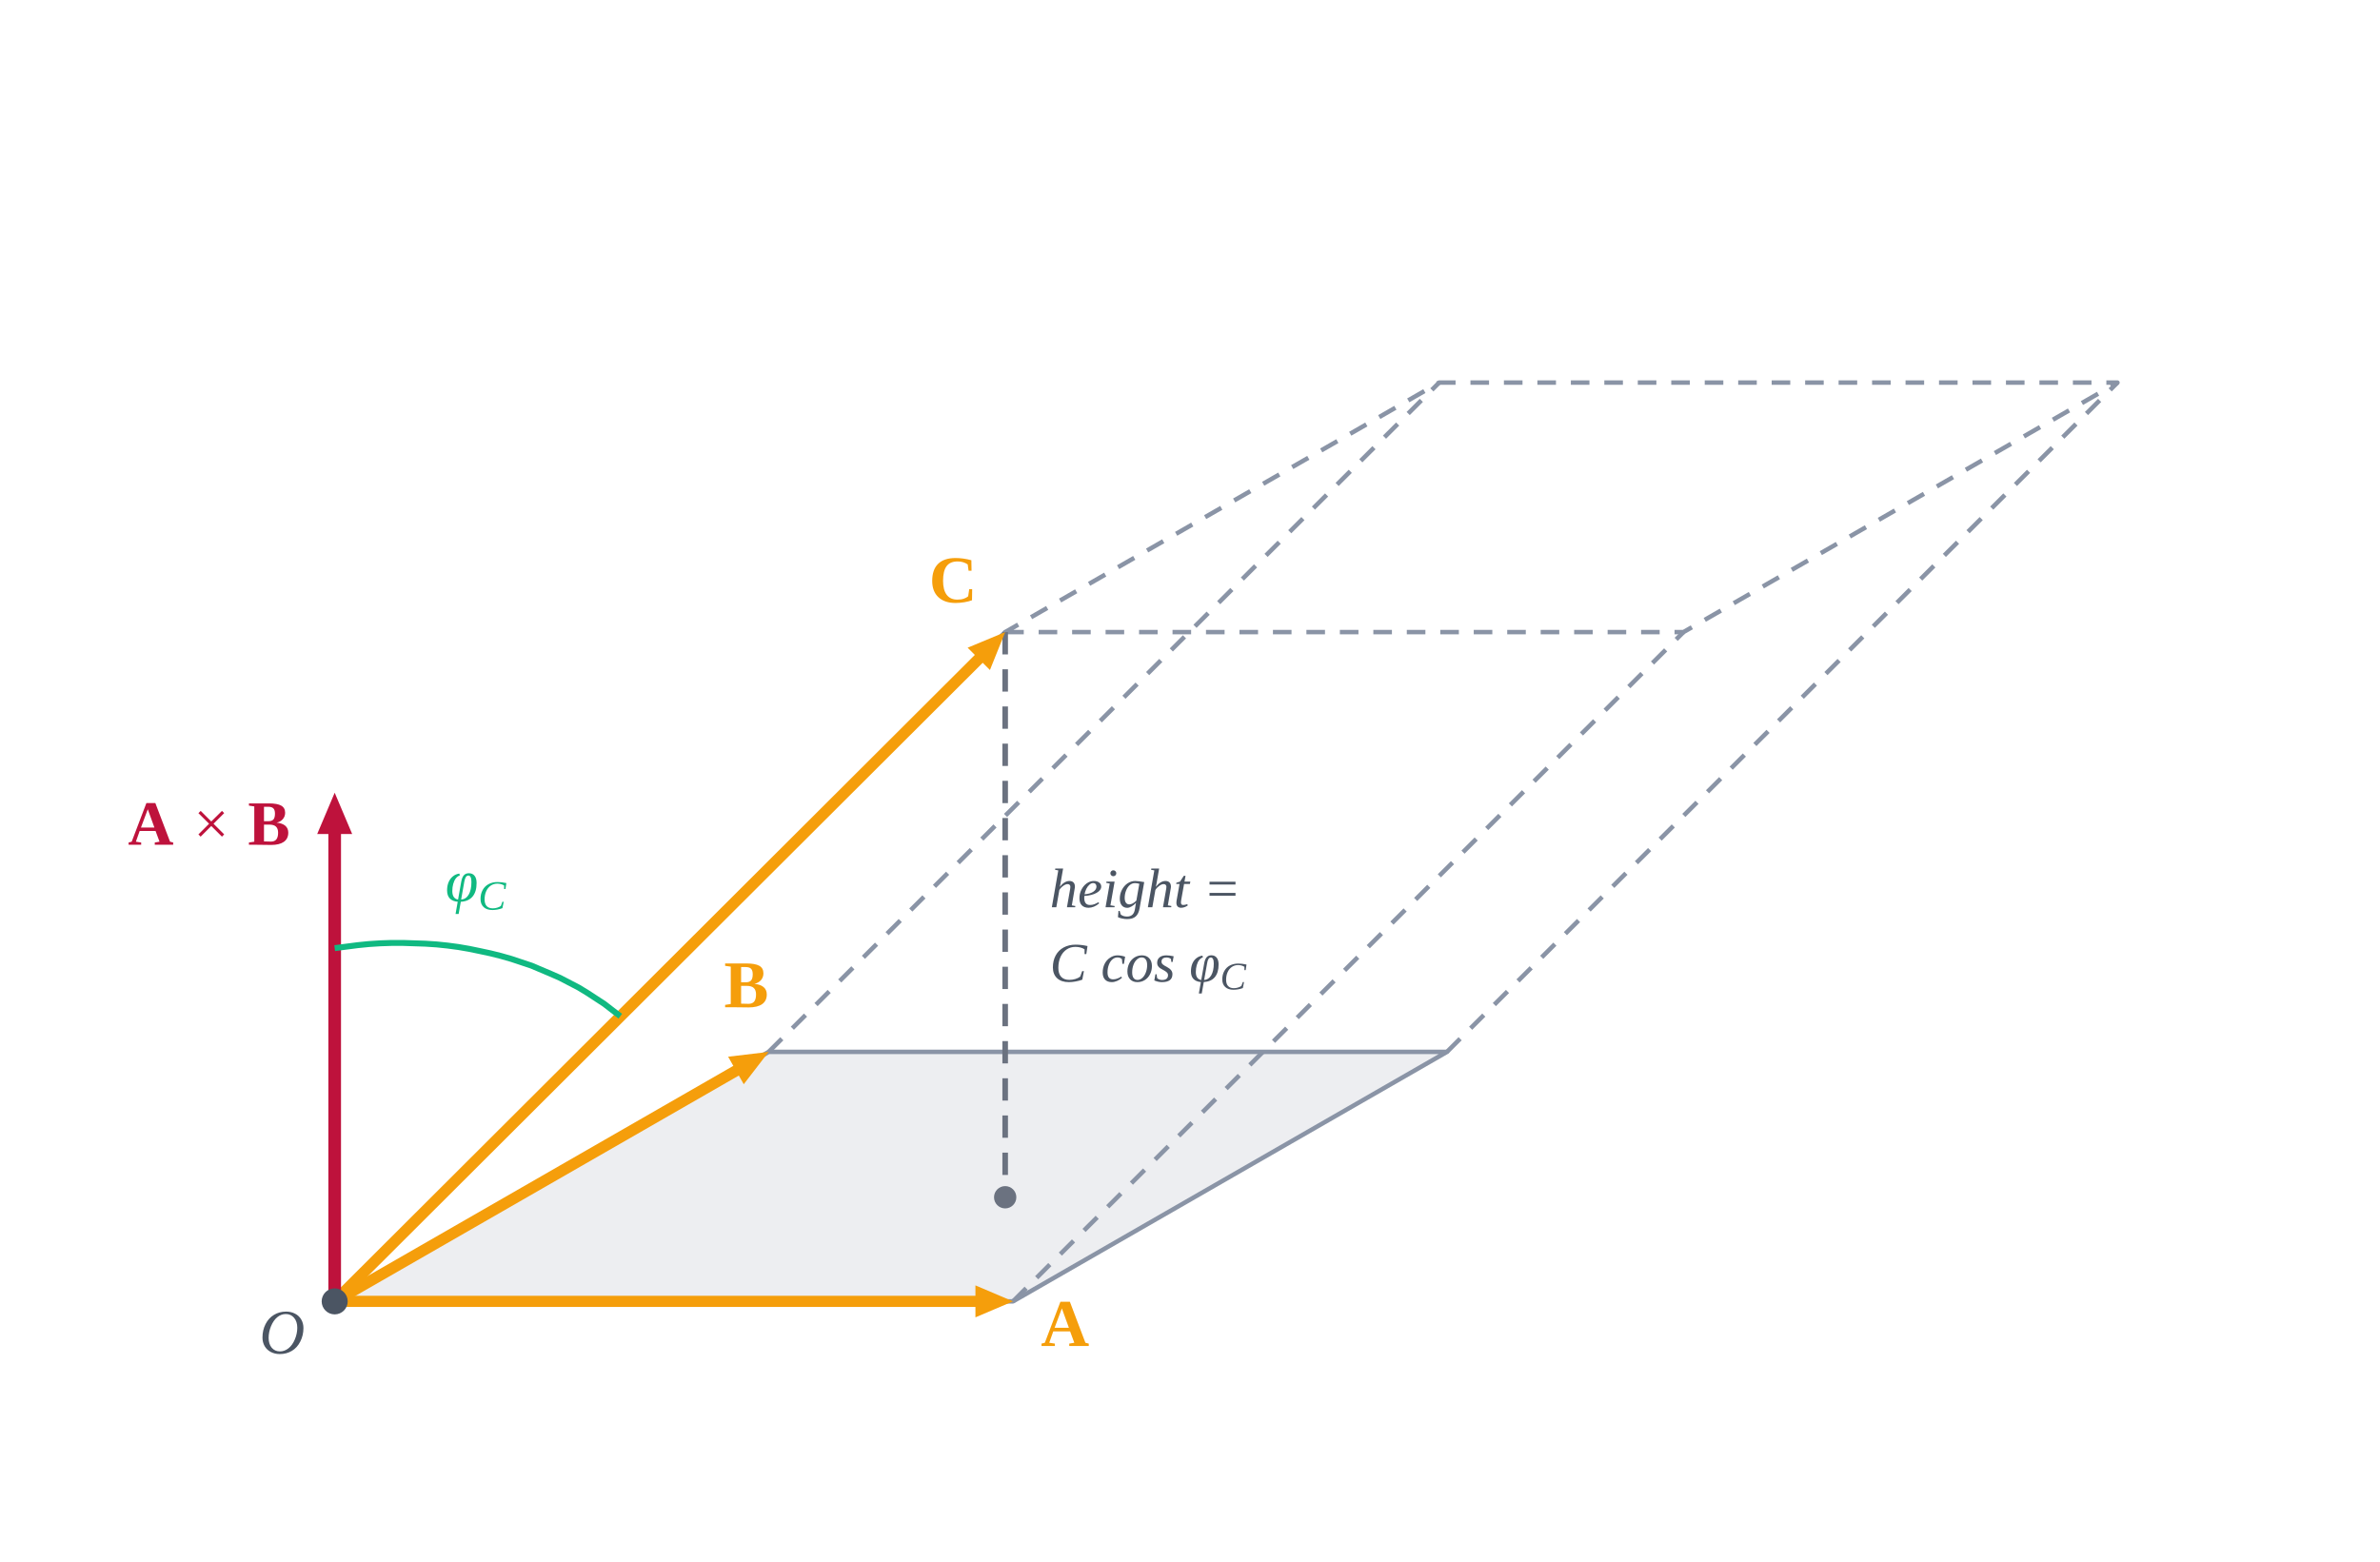
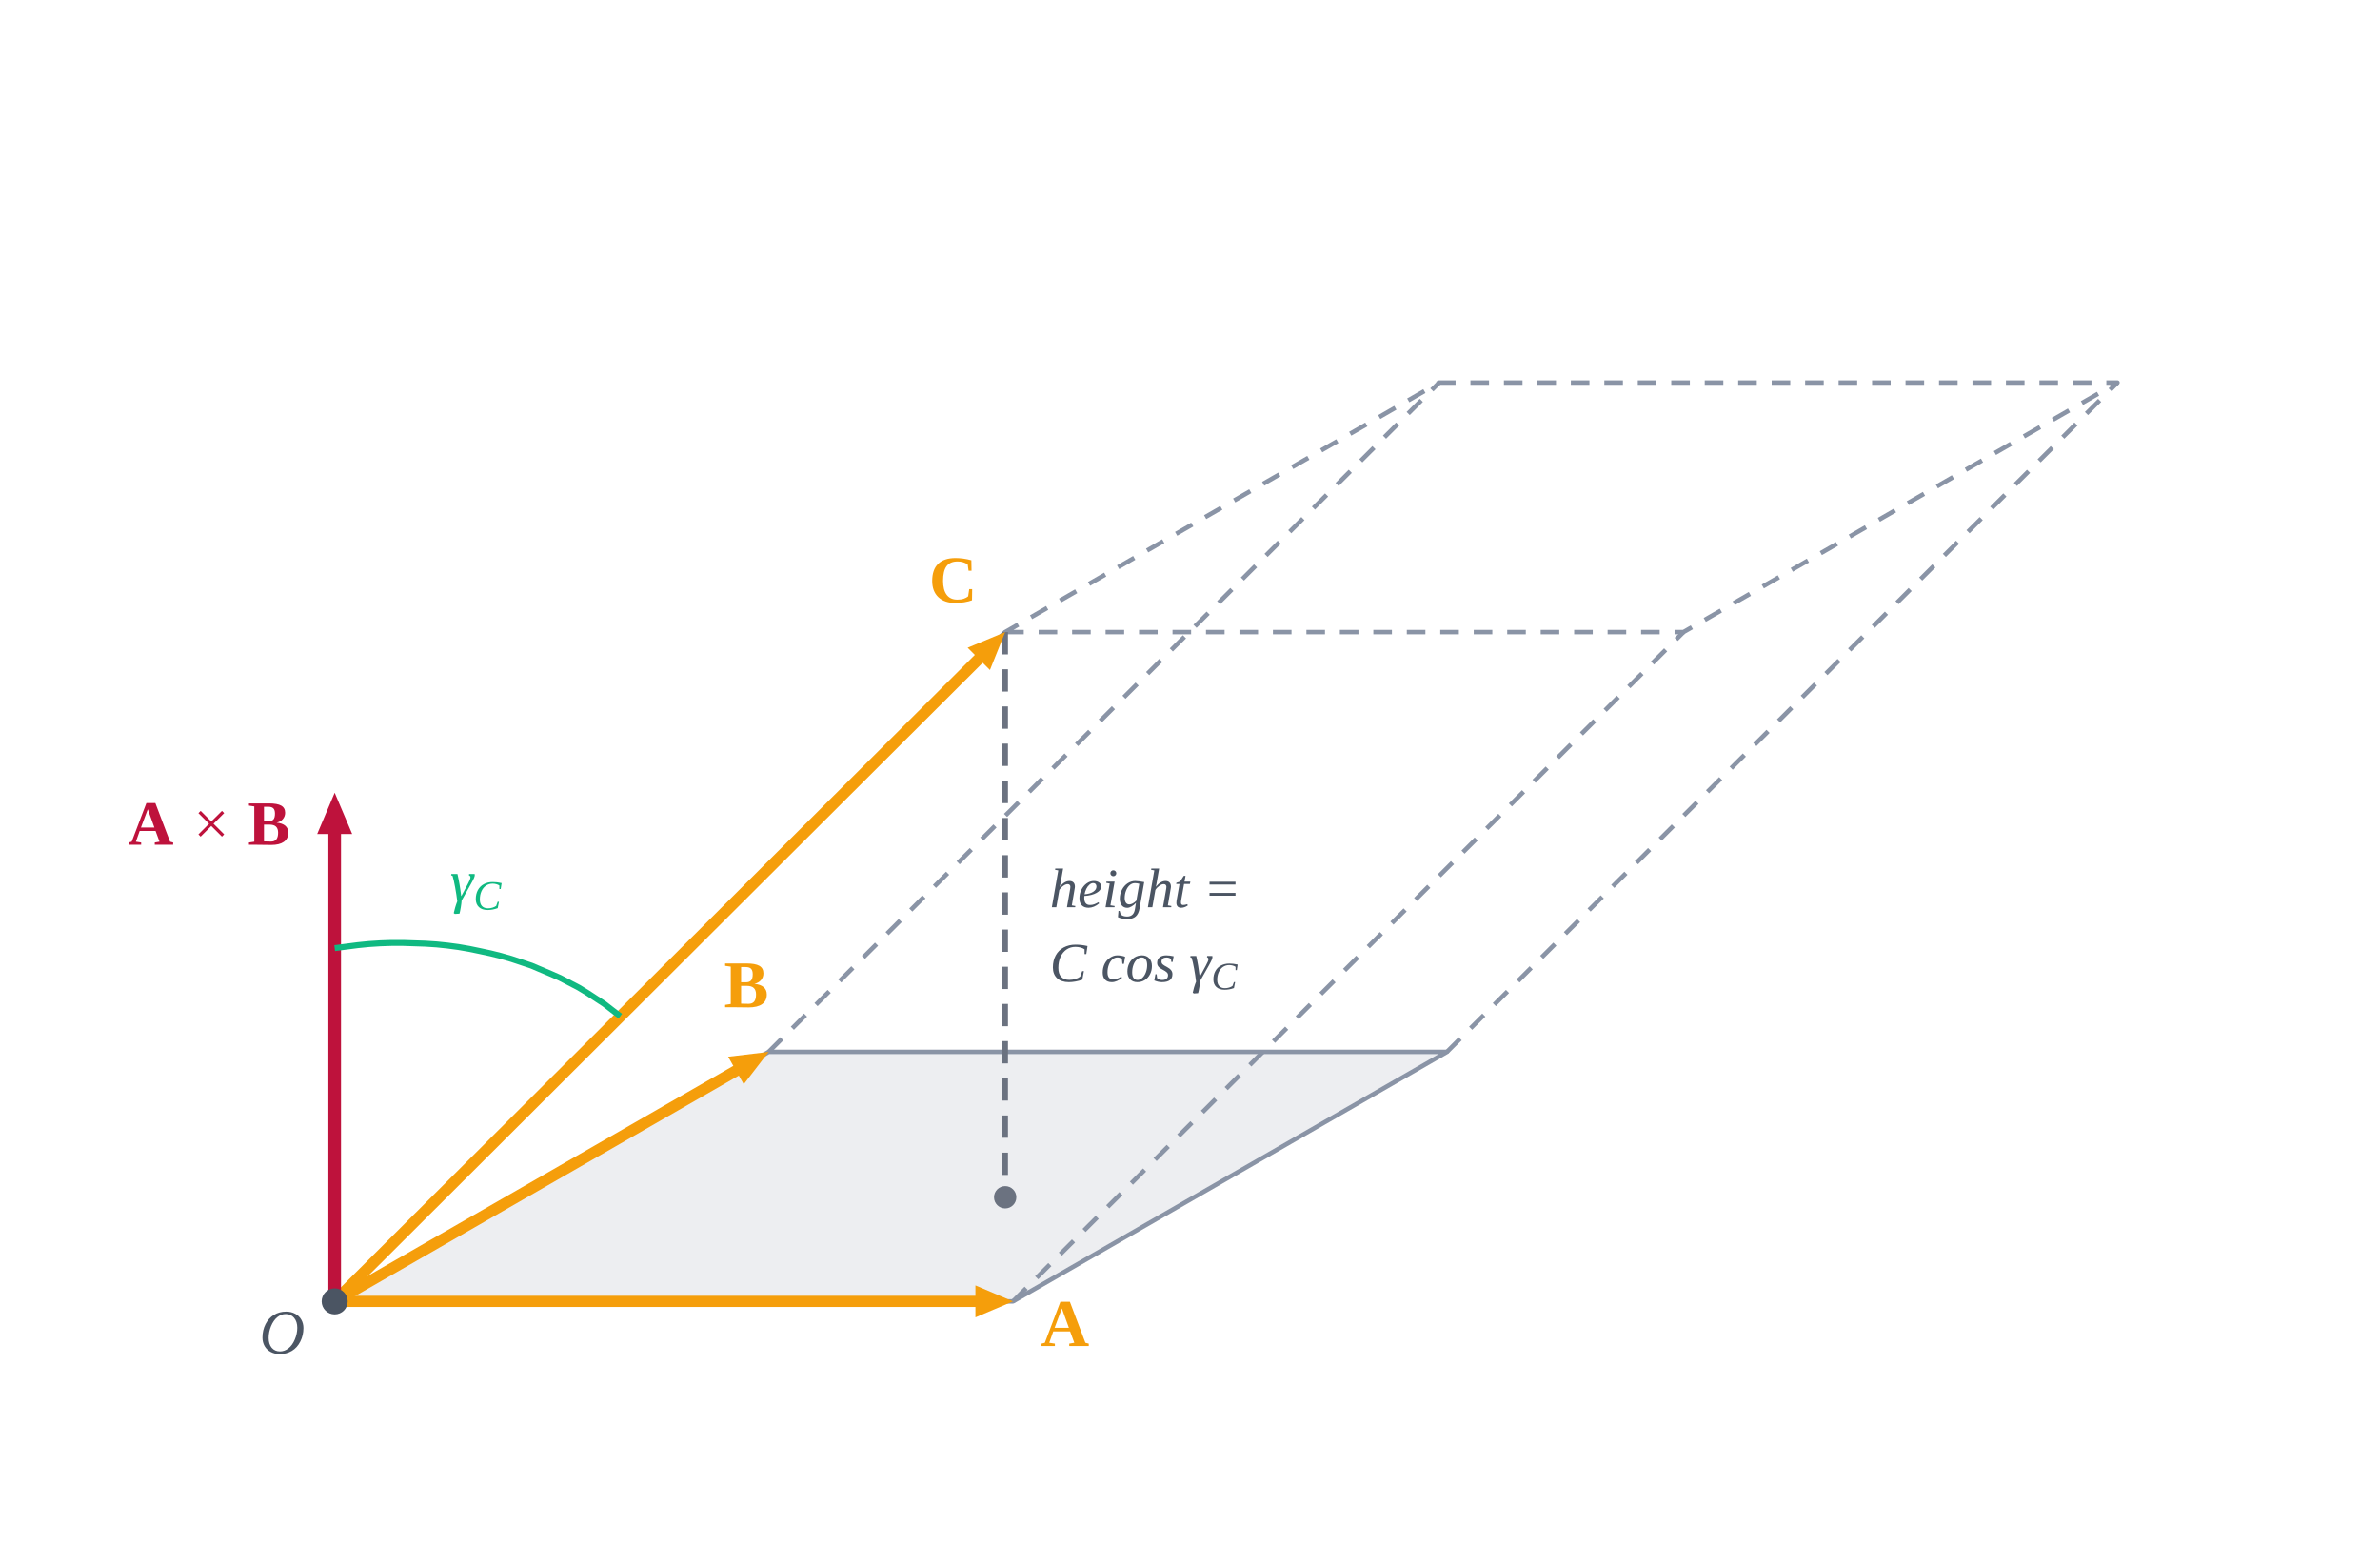
<svg xmlns="http://www.w3.org/2000/svg" viewBox="0 0 640 420" width="100%" class="fig-kit" style="max-width:640px;margin:0 auto;display:block" role="img" aria-label="A parallelepiped with edges A, B and C, the normal A cross B of its base and its height as the projection of C on that normal.">
  <g font-family="Inter, Arial, sans-serif" font-size="13" fill="#8a94a6">
    <polygon points="90.0,350.0 272.4,350.0 389.1,282.9 206.7,282.9" fill="#8a94a6" fill-opacity="0.16" stroke="#8a94a6" stroke-width="1.2" stroke-linejoin="round" />
    <line x1="90.0" y1="350.0" x2="270.3" y2="170.0" stroke="#8a94a6" stroke-width="1.2" stroke-dasharray="5 4" />
    <line x1="272.4" y1="350.0" x2="452.7" y2="170.0" stroke="#8a94a6" stroke-width="1.2" stroke-dasharray="5 4" />
    <line x1="206.7" y1="282.9" x2="387.0" y2="102.9" stroke="#8a94a6" stroke-width="1.2" stroke-dasharray="5 4" />
    <line x1="389.1" y1="282.9" x2="569.4" y2="102.9" stroke="#8a94a6" stroke-width="1.2" stroke-dasharray="5 4" />
    <polygon points="270.3,170.0 452.7,170.0 569.4,102.9 387.0,102.9" fill="none" stroke="#8a94a6" stroke-width="1.2" stroke-dasharray="5 4" stroke-linejoin="round" />
    <line x1="270.3" y1="170.0" x2="270.3" y2="322.0" stroke="#6b7280" stroke-width="1.5" stroke-dasharray="6 4" />
    <line x1="90.0" y1="350.0" x2="265.8" y2="350.0" stroke="#f59e0b" stroke-width="3.0" />
    <path d="M272.4,350.0 L262.3,354.3 L262.3,345.7 Z" fill="#f59e0b" />
    <text x="286.4" y="362.0" fill="#f59e0b" font-size="18" font-weight="700" text-anchor="middle" font-family="Newsreader, 'Times New Roman', Times, serif" style="font-variant-numeric:lining-nums" font-style="italic">
      <tspan font-weight="700" font-style="normal">A</tspan>
    </text>
    <line x1="90.0" y1="350.0" x2="201.0" y2="286.2" stroke="#f59e0b" stroke-width="3.0" />
    <path d="M206.7,282.9 L200.0,291.6 L195.8,284.2 Z" fill="#f59e0b" />
    <text x="200.7" y="270.9" fill="#f59e0b" font-size="18" font-weight="700" text-anchor="middle" font-family="Newsreader, 'Times New Roman', Times, serif" style="font-variant-numeric:lining-nums" font-style="italic">
      <tspan font-weight="700" font-style="normal">B</tspan>
    </text>
    <line x1="90.0" y1="350.0" x2="265.7" y2="174.7" stroke="#f59e0b" stroke-width="3.0" />
    <path d="M270.3,170.0 L266.2,180.2 L260.2,174.2 Z" fill="#f59e0b" />
    <text x="256.3" y="162.0" fill="#f59e0b" font-size="18" font-weight="700" text-anchor="middle" font-family="Newsreader, 'Times New Roman', Times, serif" style="font-variant-numeric:lining-nums" font-style="italic">
      <tspan font-weight="700" font-style="normal">C</tspan>
    </text>
    <line x1="90.0" y1="350.0" x2="90.0" y2="220.4" stroke="#be123c" stroke-width="3.4" />
    <path d="M90.0,213.2 L94.7,224.3 L85.3,224.3 Z" fill="#be123c" />
    <text x="78.0" y="227.2" fill="#be123c" font-size="17" font-weight="400" text-anchor="end" font-family="Newsreader, 'Times New Roman', Times, serif" style="font-variant-numeric:lining-nums" font-style="italic">
      <tspan font-weight="700" font-style="normal">A</tspan> × <tspan font-weight="700" font-style="normal">B</tspan>
    </text>
    <polyline points="166.8,273.3 164.7,271.7 162.5,270.0 160.2,268.5 157.9,267.0 155.6,265.6 153.1,264.3 150.6,263.0 148.1,261.9 145.5,260.8 142.9,259.7 140.2,258.8 137.5,257.9 134.7,257.1 131.9,256.4 129.1,255.8 126.2,255.2 123.3,254.7 120.3,254.3 117.4,254.0 114.4,253.8 111.4,253.7 108.4,253.6 105.3,253.6 102.3,253.7 99.2,253.9 96.2,254.2 93.1,254.6 90.0,255.0" fill="none" stroke="#10b981" stroke-width="1.6" stroke-linejoin="round" />
-     <text x="127.9" y="242.4" fill="#10b981" font-size="16" font-weight="400" text-anchor="middle" font-family="Newsreader, 'Times New Roman', Times, serif" style="font-variant-numeric:lining-nums" font-style="italic">φ<tspan baseline-shift="sub" font-size="70%">C</tspan>
+     <text x="127.9" y="242.4" fill="#10b981" font-size="16" font-weight="400" text-anchor="middle" font-family="Newsreader, 'Times New Roman', Times, serif" style="font-variant-numeric:lining-nums" font-style="italic">γ<tspan baseline-shift="sub" font-size="70%">C</tspan>
    </text>
    <text x="282.3" y="244.0" fill="#4b5563" font-size="15" font-weight="400" text-anchor="start" font-family="Newsreader, 'Times New Roman', Times, serif" style="font-variant-numeric:lining-nums" font-style="italic">height =</text>
-     <text x="282.3" y="264.0" fill="#4b5563" font-size="15" font-weight="400" text-anchor="start" font-family="Newsreader, 'Times New Roman', Times, serif" style="font-variant-numeric:lining-nums" font-style="italic">C cos φ<tspan baseline-shift="sub" font-size="70%">C</tspan>
+     <text x="282.3" y="264.0" fill="#4b5563" font-size="15" font-weight="400" text-anchor="start" font-family="Newsreader, 'Times New Roman', Times, serif" style="font-variant-numeric:lining-nums" font-style="italic">C cos γ<tspan baseline-shift="sub" font-size="70%">C</tspan>
    </text>
    <circle cx="270.3" cy="322.0" r="3.0" fill="#6b7280" />
    <circle cx="90.0" cy="350.0" r="3.5" fill="#4b5563" />
    <text x="82.0" y="364.0" fill="#4b5563" font-size="17" font-weight="400" text-anchor="end" font-family="Newsreader, 'Times New Roman', Times, serif" style="font-variant-numeric:lining-nums" font-style="italic">O</text>
  </g>
</svg>
